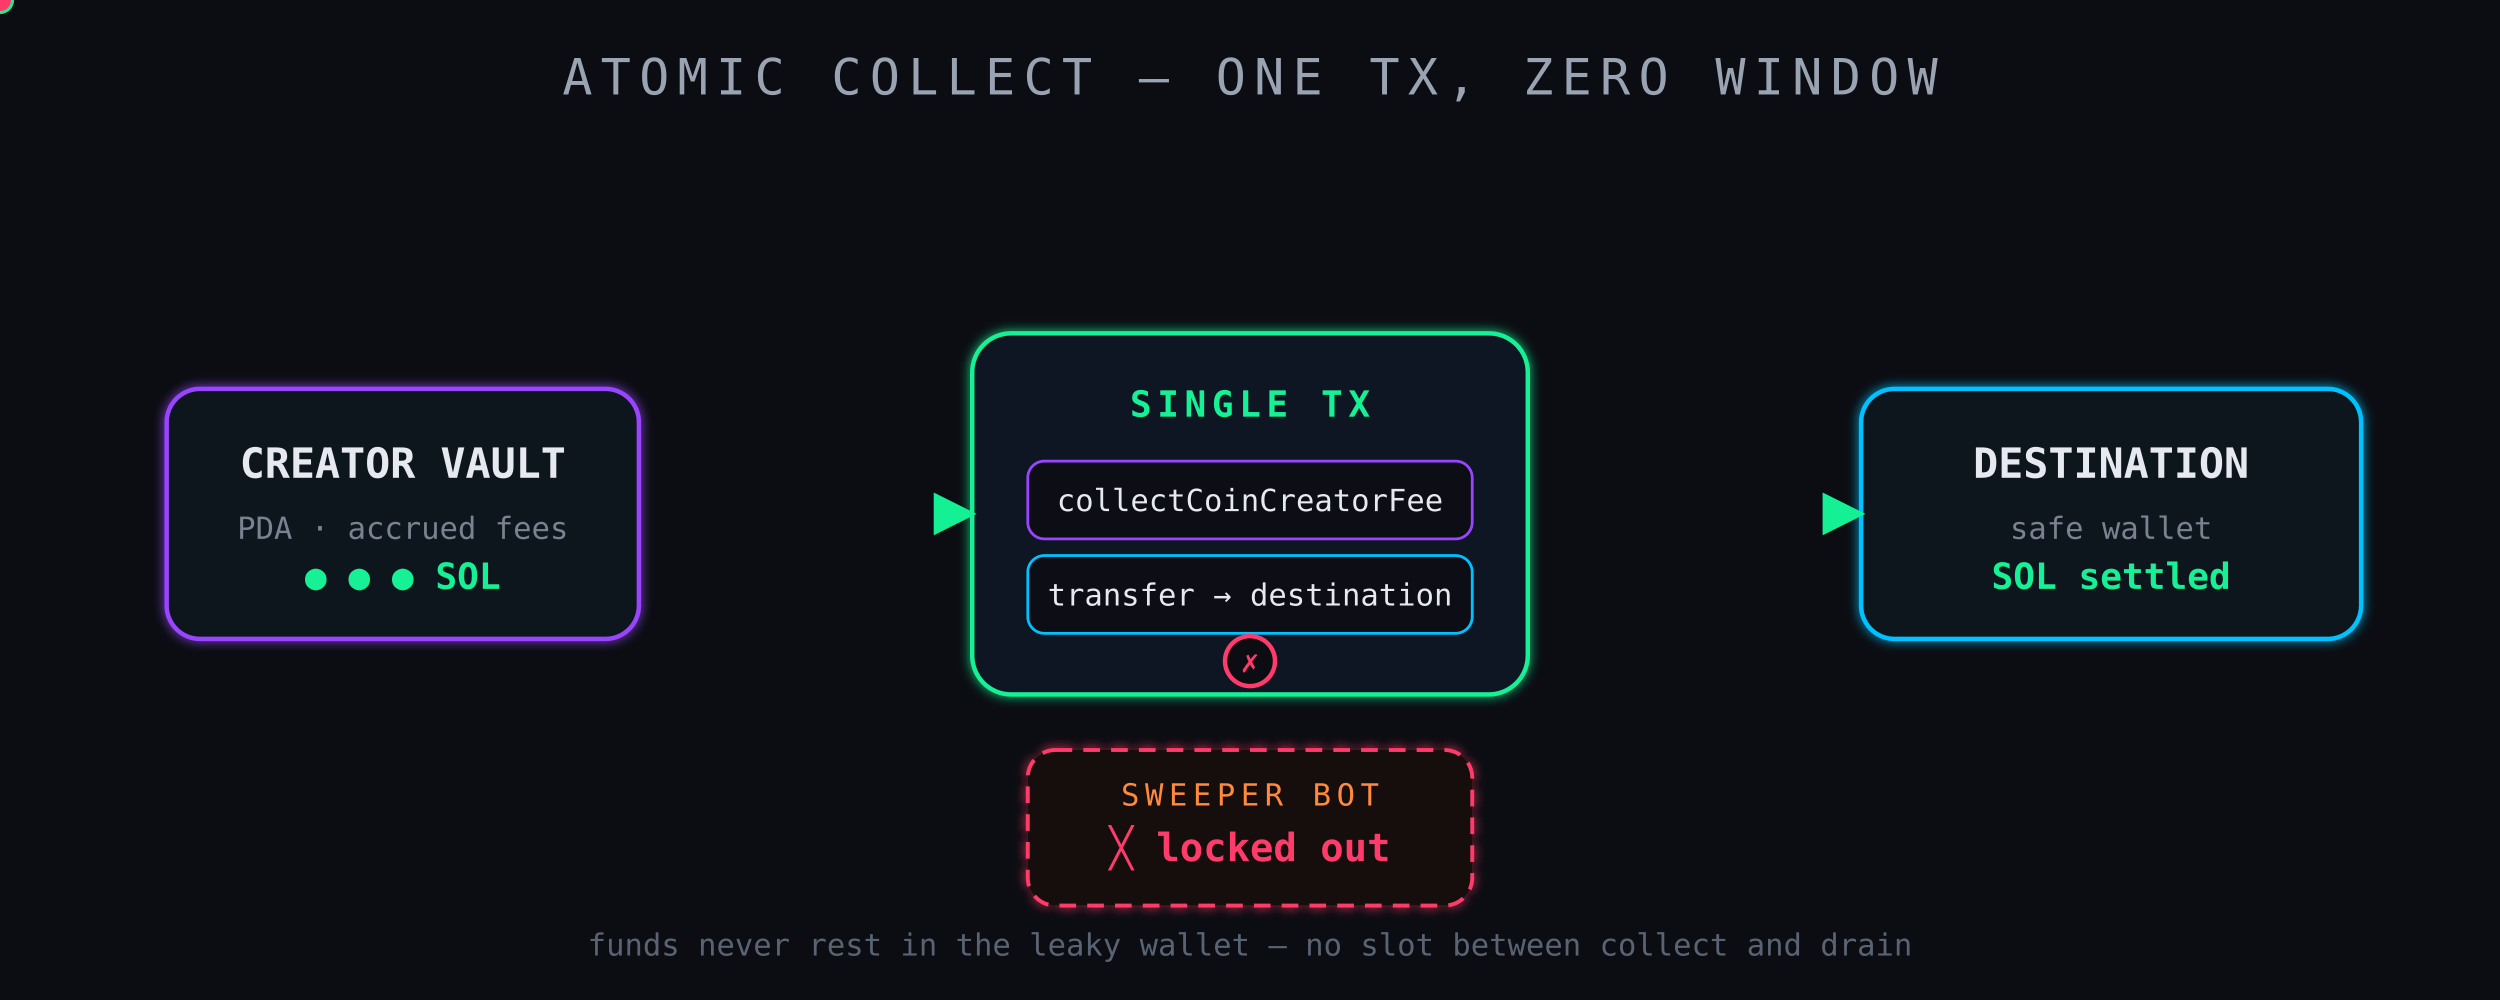
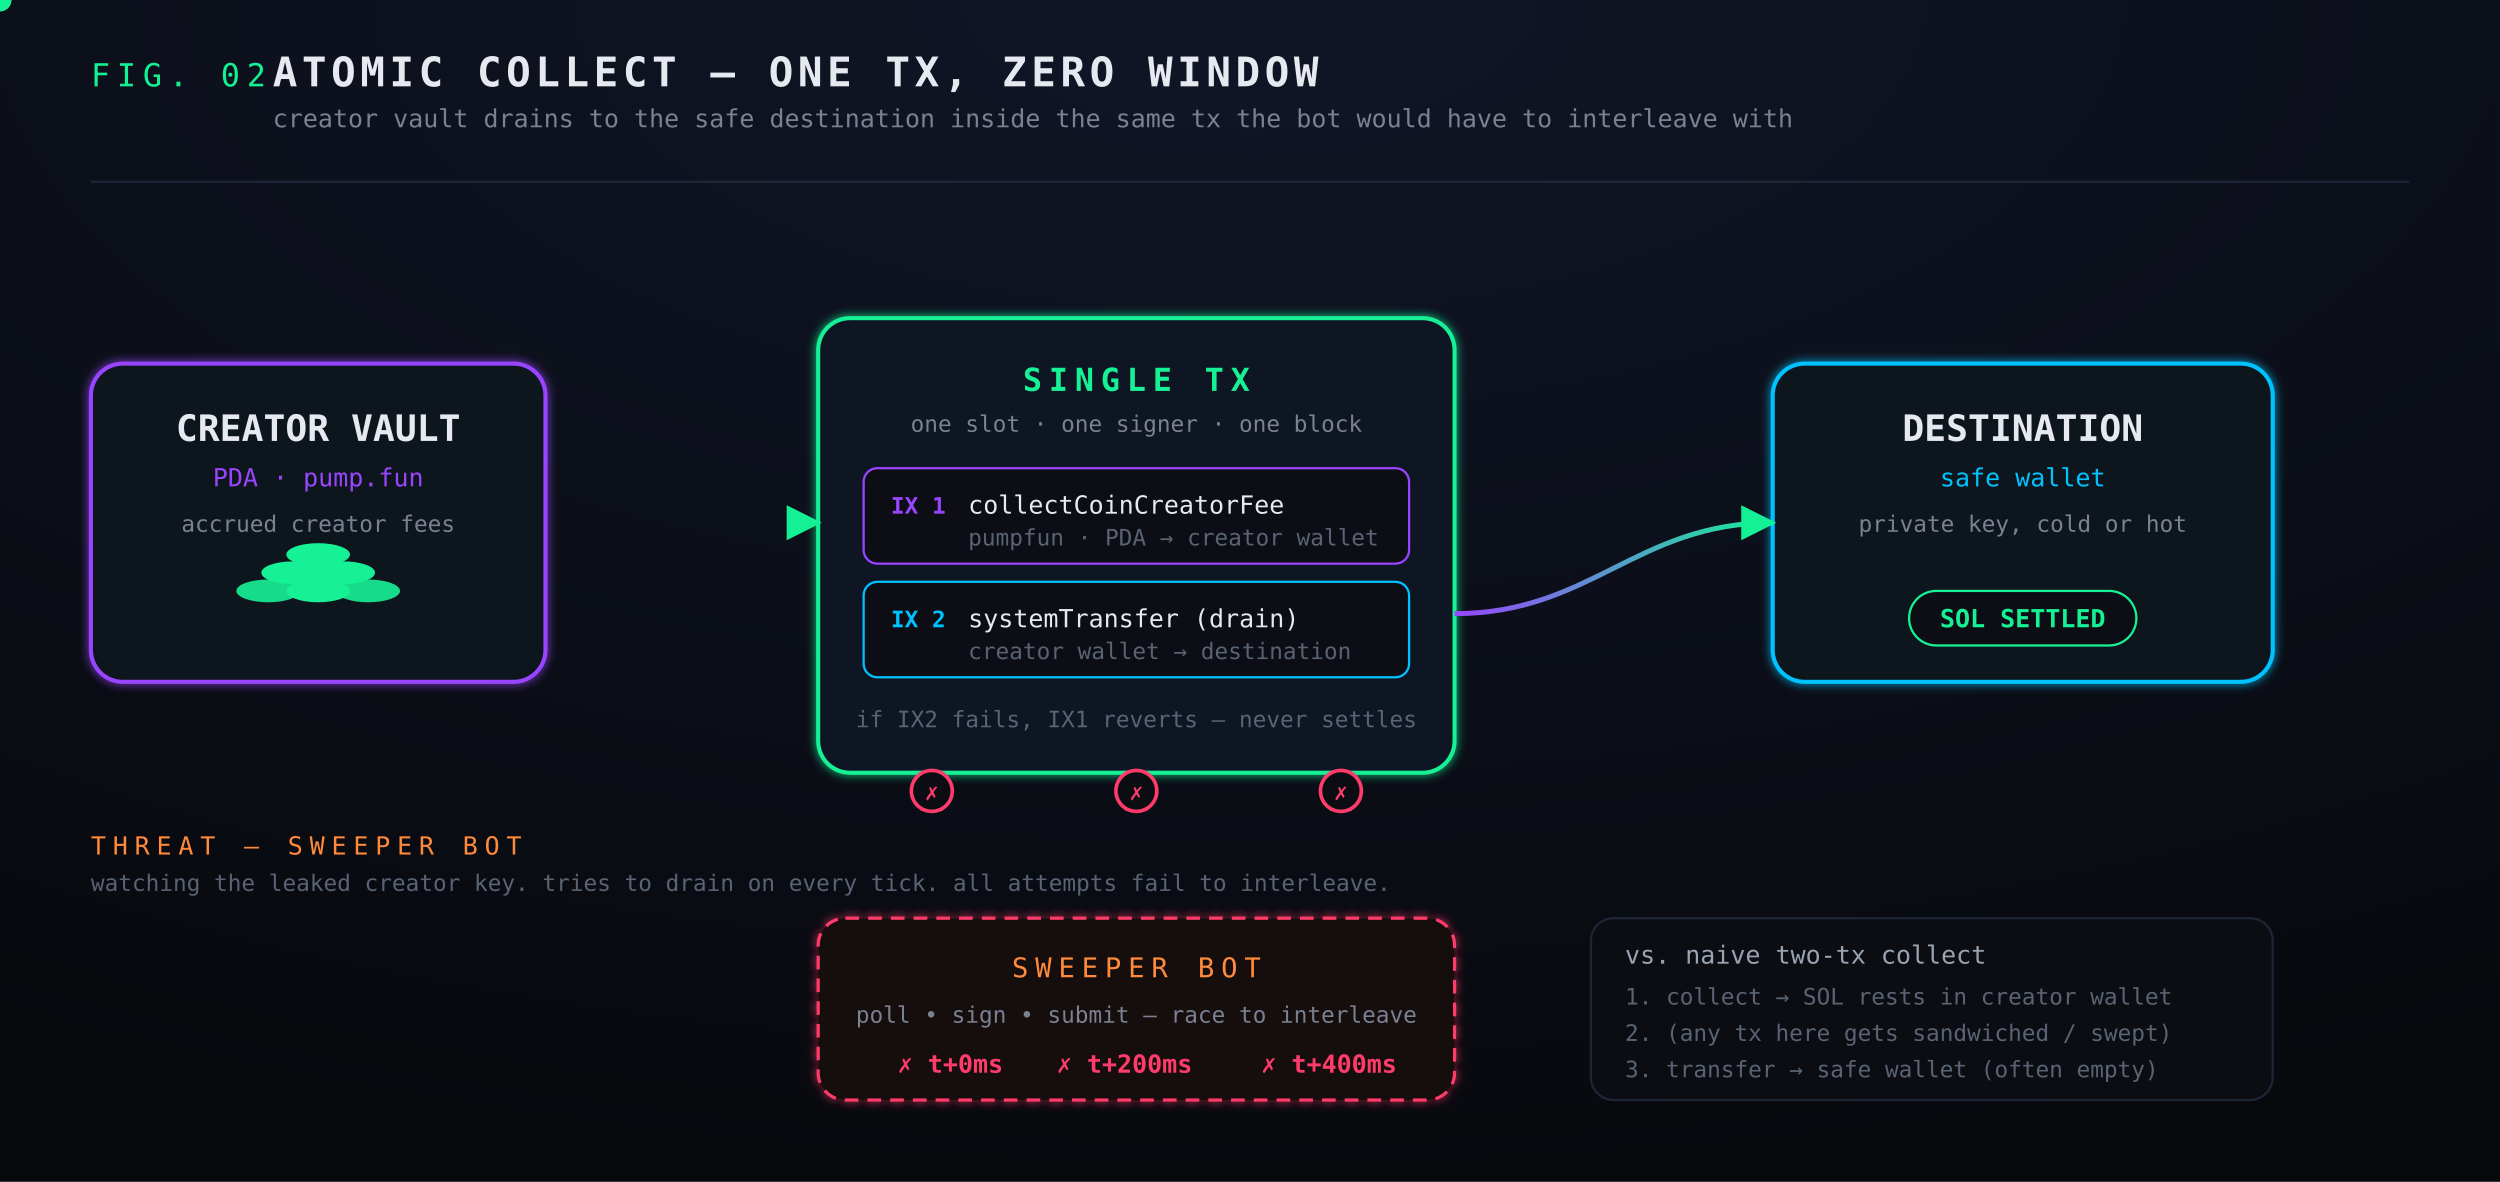
- <svg xmlns="http://www.w3.org/2000/svg" viewBox="0 0 900 360" width="900" height="360" role="img" aria-label="Atomic collect: vault drains to destination in one tx, sweeper bot is locked out">
+ <svg xmlns="http://www.w3.org/2000/svg" viewBox="0 0 1100 520" width="1100" height="520" role="img" aria-label="Atomic collect with sweeper retries and timing markers">
  <defs>
    <linearGradient id="goodGrad" x1="0%" y1="0%" x2="100%" y2="0%">
      <stop offset="0%" stop-color="#9945FF" />
      <stop offset="100%" stop-color="#14F195" />
    </linearGradient>
    <linearGradient id="badGrad" x1="0%" y1="0%" x2="100%" y2="0%">
      <stop offset="0%" stop-color="#FF3B6B" />
      <stop offset="100%" stop-color="#FF8A3B" />
    </linearGradient>
+     <radialGradient id="bgGrad3" cx="50%" cy="0%" r="100%">
+       <stop offset="0%" stop-color="#101627" />
+       <stop offset="100%" stop-color="#08090d" />
+     </radialGradient>
    <filter id="soft2" x="-20%" y="-20%" width="140%" height="140%">
      <feGaussianBlur stdDeviation="2" result="b" />
      <feMerge>
        <feMergeNode in="b" />
        <feMergeNode in="SourceGraphic" />
      </feMerge>
    </filter>
-     <marker id="arrowG" viewBox="0 0 10 10" refX="9" refY="5" markerWidth="7" markerHeight="7" orient="auto">
+     <marker id="arrowG2" viewBox="0 0 10 10" refX="9" refY="5" markerWidth="7" markerHeight="7" orient="auto">
      <path d="M0,0 L10,5 L0,10 z" fill="#14F195" />
    </marker>
-     <marker id="arrowR" viewBox="0 0 10 10" refX="9" refY="5" markerWidth="7" markerHeight="7" orient="auto">
+     <marker id="arrowR2" viewBox="0 0 10 10" refX="9" refY="5" markerWidth="7" markerHeight="7" orient="auto">
      <path d="M0,0 L10,5 L0,10 z" fill="#FF3B6B" />
    </marker>
  </defs>
-   <rect width="900" height="360" fill="#0b0d12" />
-   <text x="450" y="34" text-anchor="middle" fill="#9aa3b2" font-family="ui-monospace, SFMono-Regular, Menlo, Consolas, monospace" font-size="18" letter-spacing="3">ATOMIC COLLECT — ONE TX, ZERO WINDOW</text>
-   <g filter="url(#soft2)">
-     <rect x="60" y="140" width="170" height="90" rx="12" fill="#11161f" stroke="#9945FF" stroke-width="1.6" />
-     <text x="145" y="172" text-anchor="middle" fill="#e6e9ef" font-family="ui-monospace, monospace" font-size="15" font-weight="700">CREATOR VAULT</text>
-     <text x="145" y="194" text-anchor="middle" fill="#7a8190" font-family="ui-monospace, monospace" font-size="11">PDA · accrued fees</text>
-     <text x="145" y="212" text-anchor="middle" fill="#14F195" font-family="ui-monospace, monospace" font-size="13" font-weight="700">● ● ● SOL</text>
+   <rect width="1100" height="520" fill="url(#bgGrad3)" />
+   <g font-family="ui-monospace, SFMono-Regular, Menlo, Consolas, monospace">
+     <text x="40" y="38" fill="#14F195" font-size="14" letter-spacing="3">FIG. 02</text>
+     <text x="120" y="38" fill="#e6e9ef" font-size="18" letter-spacing="2" font-weight="700">ATOMIC COLLECT — ONE TX, ZERO WINDOW</text>
+     <text x="120" y="56" fill="#7a8190" font-size="11">creator vault drains to the safe destination inside the same tx the bot would have to interleave with</text>
+   </g>
+   <g stroke="#1d2536" stroke-width="1">
+     <line x1="40" y1="80" x2="1060" y2="80" />
  </g>
  <g filter="url(#soft2)">
-     <rect x="350" y="120" width="200" height="130" rx="14" fill="#0f1422" stroke="#14F195" stroke-width="1.6" />
-     <text x="450" y="150" text-anchor="middle" fill="#14F195" font-family="ui-monospace, monospace" font-size="13" font-weight="700" letter-spacing="2">SINGLE TX</text>
-     <rect x="370" y="166" width="160" height="28" rx="6" fill="#0b0d12" stroke="#9945FF" stroke-width="1" />
-     <text x="450" y="184" text-anchor="middle" fill="#e6e9ef" font-family="ui-monospace, monospace" font-size="11">collectCoinCreatorFee</text>
-     <rect x="370" y="200" width="160" height="28" rx="6" fill="#0b0d12" stroke="#00C2FF" stroke-width="1" />
-     <text x="450" y="218" text-anchor="middle" fill="#e6e9ef" font-family="ui-monospace, monospace" font-size="11">transfer → destination</text>
+     <rect x="40" y="160" width="200" height="140" rx="14" fill="#11161f" stroke="#9945FF" stroke-width="1.8" />
+     <text x="140" y="194" text-anchor="middle" fill="#e6e9ef" font-family="ui-monospace, monospace" font-size="16" font-weight="800">CREATOR VAULT</text>
+     <text x="140" y="214" text-anchor="middle" fill="#9945FF" font-family="ui-monospace, monospace" font-size="11">PDA · pump.fun</text>
+     <text x="140" y="234" text-anchor="middle" fill="#7a8190" font-family="ui-monospace, monospace" font-size="10">accrued creator fees</text>
+     <g transform="translate(140,260)">
+       <ellipse cx="-22" cy="0" rx="14" ry="5" fill="#14F195" opacity="0.9" />
+       <ellipse cx="0" cy="0" rx="14" ry="5" fill="#14F195" />
+       <ellipse cx="22" cy="0" rx="14" ry="5" fill="#14F195" opacity="0.9" />
+       <ellipse cx="-11" cy="-8" rx="14" ry="5" fill="#14F195" />
+       <ellipse cx="11" cy="-8" rx="14" ry="5" fill="#14F195" />
+       <ellipse cx="0" cy="-16" rx="14" ry="5" fill="#14F195" />
+     </g>
  </g>
  <g filter="url(#soft2)">
-     <rect x="670" y="140" width="180" height="90" rx="12" fill="#11161f" stroke="#00C2FF" stroke-width="1.6" />
-     <text x="760" y="172" text-anchor="middle" fill="#e6e9ef" font-family="ui-monospace, monospace" font-size="15" font-weight="700">DESTINATION</text>
-     <text x="760" y="194" text-anchor="middle" fill="#7a8190" font-family="ui-monospace, monospace" font-size="11">safe wallet</text>
-     <text x="760" y="212" text-anchor="middle" fill="#14F195" font-family="ui-monospace, monospace" font-size="13" font-weight="700">SOL settled</text>
+     <rect x="360" y="140" width="280" height="200" rx="14" fill="#0f1422" stroke="#14F195" stroke-width="1.8" />
+     <text x="500" y="172" text-anchor="middle" fill="#14F195" font-family="ui-monospace, monospace" font-size="14" font-weight="800" letter-spacing="3">SINGLE TX</text>
+     <text x="500" y="190" text-anchor="middle" fill="#7a8190" font-family="ui-monospace, monospace" font-size="10">one slot · one signer · one block</text>
+     <rect x="380" y="206" width="240" height="42" rx="6" fill="#0b0d12" stroke="#9945FF" stroke-width="1" />
+     <text x="392" y="226" fill="#9945FF" font-family="ui-monospace, monospace" font-size="10" font-weight="700">IX 1</text>
+     <text x="426" y="226" fill="#e6e9ef" font-family="ui-monospace, monospace" font-size="11">collectCoinCreatorFee</text>
+     <text x="426" y="240" fill="#5a6373" font-family="ui-monospace, monospace" font-size="10">pumpfun · PDA → creator wallet</text>
+     <rect x="380" y="256" width="240" height="42" rx="6" fill="#0b0d12" stroke="#00C2FF" stroke-width="1" />
+     <text x="392" y="276" fill="#00C2FF" font-family="ui-monospace, monospace" font-size="10" font-weight="700">IX 2</text>
+     <text x="426" y="276" fill="#e6e9ef" font-family="ui-monospace, monospace" font-size="11">systemTransfer (drain)</text>
+     <text x="426" y="290" fill="#5a6373" font-family="ui-monospace, monospace" font-size="10">creator wallet → destination</text>
+     <text x="500" y="320" text-anchor="middle" fill="#5a6373" font-family="ui-monospace, monospace" font-size="10">if IX2 fails, IX1 reverts — never settles</text>
+   </g>
+   <g filter="url(#soft2)">
+     <rect x="780" y="160" width="220" height="140" rx="14" fill="#11161f" stroke="#00C2FF" stroke-width="1.8" />
+     <text x="890" y="194" text-anchor="middle" fill="#e6e9ef" font-family="ui-monospace, monospace" font-size="16" font-weight="800">DESTINATION</text>
+     <text x="890" y="214" text-anchor="middle" fill="#00C2FF" font-family="ui-monospace, monospace" font-size="11">safe wallet</text>
+     <text x="890" y="234" text-anchor="middle" fill="#7a8190" font-family="ui-monospace, monospace" font-size="10">private key, cold or hot</text>
+     <g transform="translate(890,272)">
+       <rect x="-50" y="-12" width="100" height="24" rx="12" fill="#0b0d12" stroke="#14F195" />
+       <text x="0" y="4" text-anchor="middle" fill="#14F195" font-family="ui-monospace, monospace" font-size="11" font-weight="700">SOL SETTLED</text>
+     </g>
  </g>
  <g>
-     <path d="M 230 185 C 290 185, 290 185, 350 185" stroke="url(#goodGrad)" stroke-width="2.2" fill="none" marker-end="url(#arrowG)" />
-     <path d="M 550 185 C 610 185, 610 185, 670 185" stroke="url(#goodGrad)" stroke-width="2.2" fill="none" marker-end="url(#arrowG)" />
+     <path d="M 240 230 C 300 230, 300 230, 360 230" stroke="url(#goodGrad)" stroke-width="2.2" fill="none" marker-end="url(#arrowG2)" />
    <circle r="5" fill="#14F195">
-       <animateMotion dur="2.2s" repeatCount="indefinite" path="M 230 185 C 290 185, 290 185, 350 185" />
-     </circle>
-     <circle r="5" fill="#14F195">
-       <animateMotion dur="2.2s" begin="0.7s" repeatCount="indefinite" path="M 550 185 C 610 185, 610 185, 670 185" />
+       <animateMotion dur="2.2s" repeatCount="indefinite" path="M 240 230 C 300 230, 300 230, 360 230" />
    </circle>
  </g>
+   <g>
+     <path d="M 640 270 C 700 270, 720 230, 780 230" stroke="url(#goodGrad)" stroke-width="2.2" fill="none" marker-end="url(#arrowG2)" />
+     <circle r="5" fill="#14F195">
+       <animateMotion dur="2.2s" begin="0.7s" repeatCount="indefinite" path="M 640 270 C 700 270, 720 230, 780 230" />
+     </circle>
+   </g>
+   <g font-family="ui-monospace, monospace">
+     <text x="40" y="376" fill="#FF8A3B" font-size="11" letter-spacing="3">THREAT — SWEEPER BOT</text>
+     <text x="40" y="392" fill="#5a6373" font-size="10">watching the leaked creator key. tries to drain on every tick. all attempts fail to interleave.</text>
+   </g>
  <g filter="url(#soft2)">
-     <rect x="370" y="270" width="160" height="56" rx="10" fill="#150c11" stroke="#FF3B6B" stroke-width="1.4" stroke-dasharray="6 4" />
-     <text x="450" y="290" text-anchor="middle" fill="#FF8A3B" font-family="ui-monospace, monospace" font-size="11" letter-spacing="2">SWEEPER BOT</text>
-     <text x="450" y="310" text-anchor="middle" fill="#FF3B6B" font-family="ui-monospace, monospace" font-size="14" font-weight="700">╳ locked out</text>
+     <rect x="360" y="404" width="280" height="80" rx="12" fill="#150c11" stroke="#FF3B6B" stroke-width="1.4" stroke-dasharray="6 4" />
+     <text x="500" y="430" text-anchor="middle" fill="#FF8A3B" font-family="ui-monospace, monospace" font-size="12" letter-spacing="3">SWEEPER BOT</text>
+     <text x="500" y="450" text-anchor="middle" fill="#7a8190" font-family="ui-monospace, monospace" font-size="10">poll • sign • submit — race to interleave</text>
+     <g font-family="ui-monospace, monospace" font-size="11" font-weight="700">
+       <text x="395" y="472" fill="#FF3B6B">✗ t+0ms</text>
+       <text x="465" y="472" fill="#FF3B6B">✗ t+200ms</text>
+       <text x="555" y="472" fill="#FF3B6B">✗ t+400ms</text>
+     </g>
  </g>
  <g>
-     <path d="M 450 270 L 450 232" stroke="url(#badGrad)" stroke-width="1.6" stroke-dasharray="5 4" fill="none" marker-end="url(#arrowR)" />
-     <circle r="4" fill="#FF3B6B">
-       <animateMotion dur="1.4s" repeatCount="indefinite" path="M 450 270 L 450 240" />
-       <animate attributeName="opacity" values="1;1;0" keyTimes="0;0.7;1" dur="1.4s" repeatCount="indefinite" />
-     </circle>
-     <g transform="translate(450,238)">
-       <circle r="9" fill="#0b0d12" stroke="#FF3B6B" stroke-width="1.6">
-         <animate attributeName="r" values="6;11;6" dur="1.4s" repeatCount="indefinite" />
+     <path d="M 410 404 L 410 348" stroke="url(#badGrad)" stroke-width="1.4" stroke-dasharray="4 4" fill="none" marker-end="url(#arrowR2)" />
+     <path d="M 500 404 L 500 348" stroke="url(#badGrad)" stroke-width="1.4" stroke-dasharray="4 4" fill="none" marker-end="url(#arrowR2)" />
+     <path d="M 590 404 L 590 348" stroke="url(#badGrad)" stroke-width="1.4" stroke-dasharray="4 4" fill="none" marker-end="url(#arrowR2)" />
+     <g>
+       <circle cx="410" cy="348" r="9" fill="#0b0d12" stroke="#FF3B6B" stroke-width="1.6">
+         <animate attributeName="r" values="6;12;6" dur="1.4s" repeatCount="indefinite" />
      </circle>
-       <text x="0" y="4" text-anchor="middle" fill="#FF3B6B" font-family="ui-monospace, monospace" font-size="11" font-weight="700">✗</text>
+       <text x="410" y="352" text-anchor="middle" fill="#FF3B6B" font-family="ui-monospace, monospace" font-size="10" font-weight="700">✗</text>
+     </g>
+     <g>
+       <circle cx="500" cy="348" r="9" fill="#0b0d12" stroke="#FF3B6B" stroke-width="1.6">
+         <animate attributeName="r" values="6;12;6" dur="1.4s" begin="0.4s" repeatCount="indefinite" />
+       </circle>
+       <text x="500" y="352" text-anchor="middle" fill="#FF3B6B" font-family="ui-monospace, monospace" font-size="10" font-weight="700">✗</text>
+     </g>
+     <g>
+       <circle cx="590" cy="348" r="9" fill="#0b0d12" stroke="#FF3B6B" stroke-width="1.6">
+         <animate attributeName="r" values="6;12;6" dur="1.4s" begin="0.8s" repeatCount="indefinite" />
+       </circle>
+       <text x="590" y="352" text-anchor="middle" fill="#FF3B6B" font-family="ui-monospace, monospace" font-size="10" font-weight="700">✗</text>
    </g>
  </g>
-   <text x="450" y="344" text-anchor="middle" fill="#5a6373" font-family="ui-monospace, monospace" font-size="11">funds never rest in the leaky wallet — no slot between collect and drain</text>
+   <g font-family="ui-monospace, monospace" fill="#5a6373" font-size="10">
+     <rect x="700" y="404" width="300" height="80" rx="10" fill="#0b0d12" stroke="#1d2536" />
+     <text x="715" y="424" fill="#9aa3b2" font-size="11">vs. naive two-tx collect</text>
+     <text x="715" y="442">1. collect → SOL rests in creator wallet</text>
+     <text x="715" y="458">2. (any tx here gets sandwiched / swept)</text>
+     <text x="715" y="474">3. transfer → safe wallet (often empty)</text>
+   </g>
</svg>
